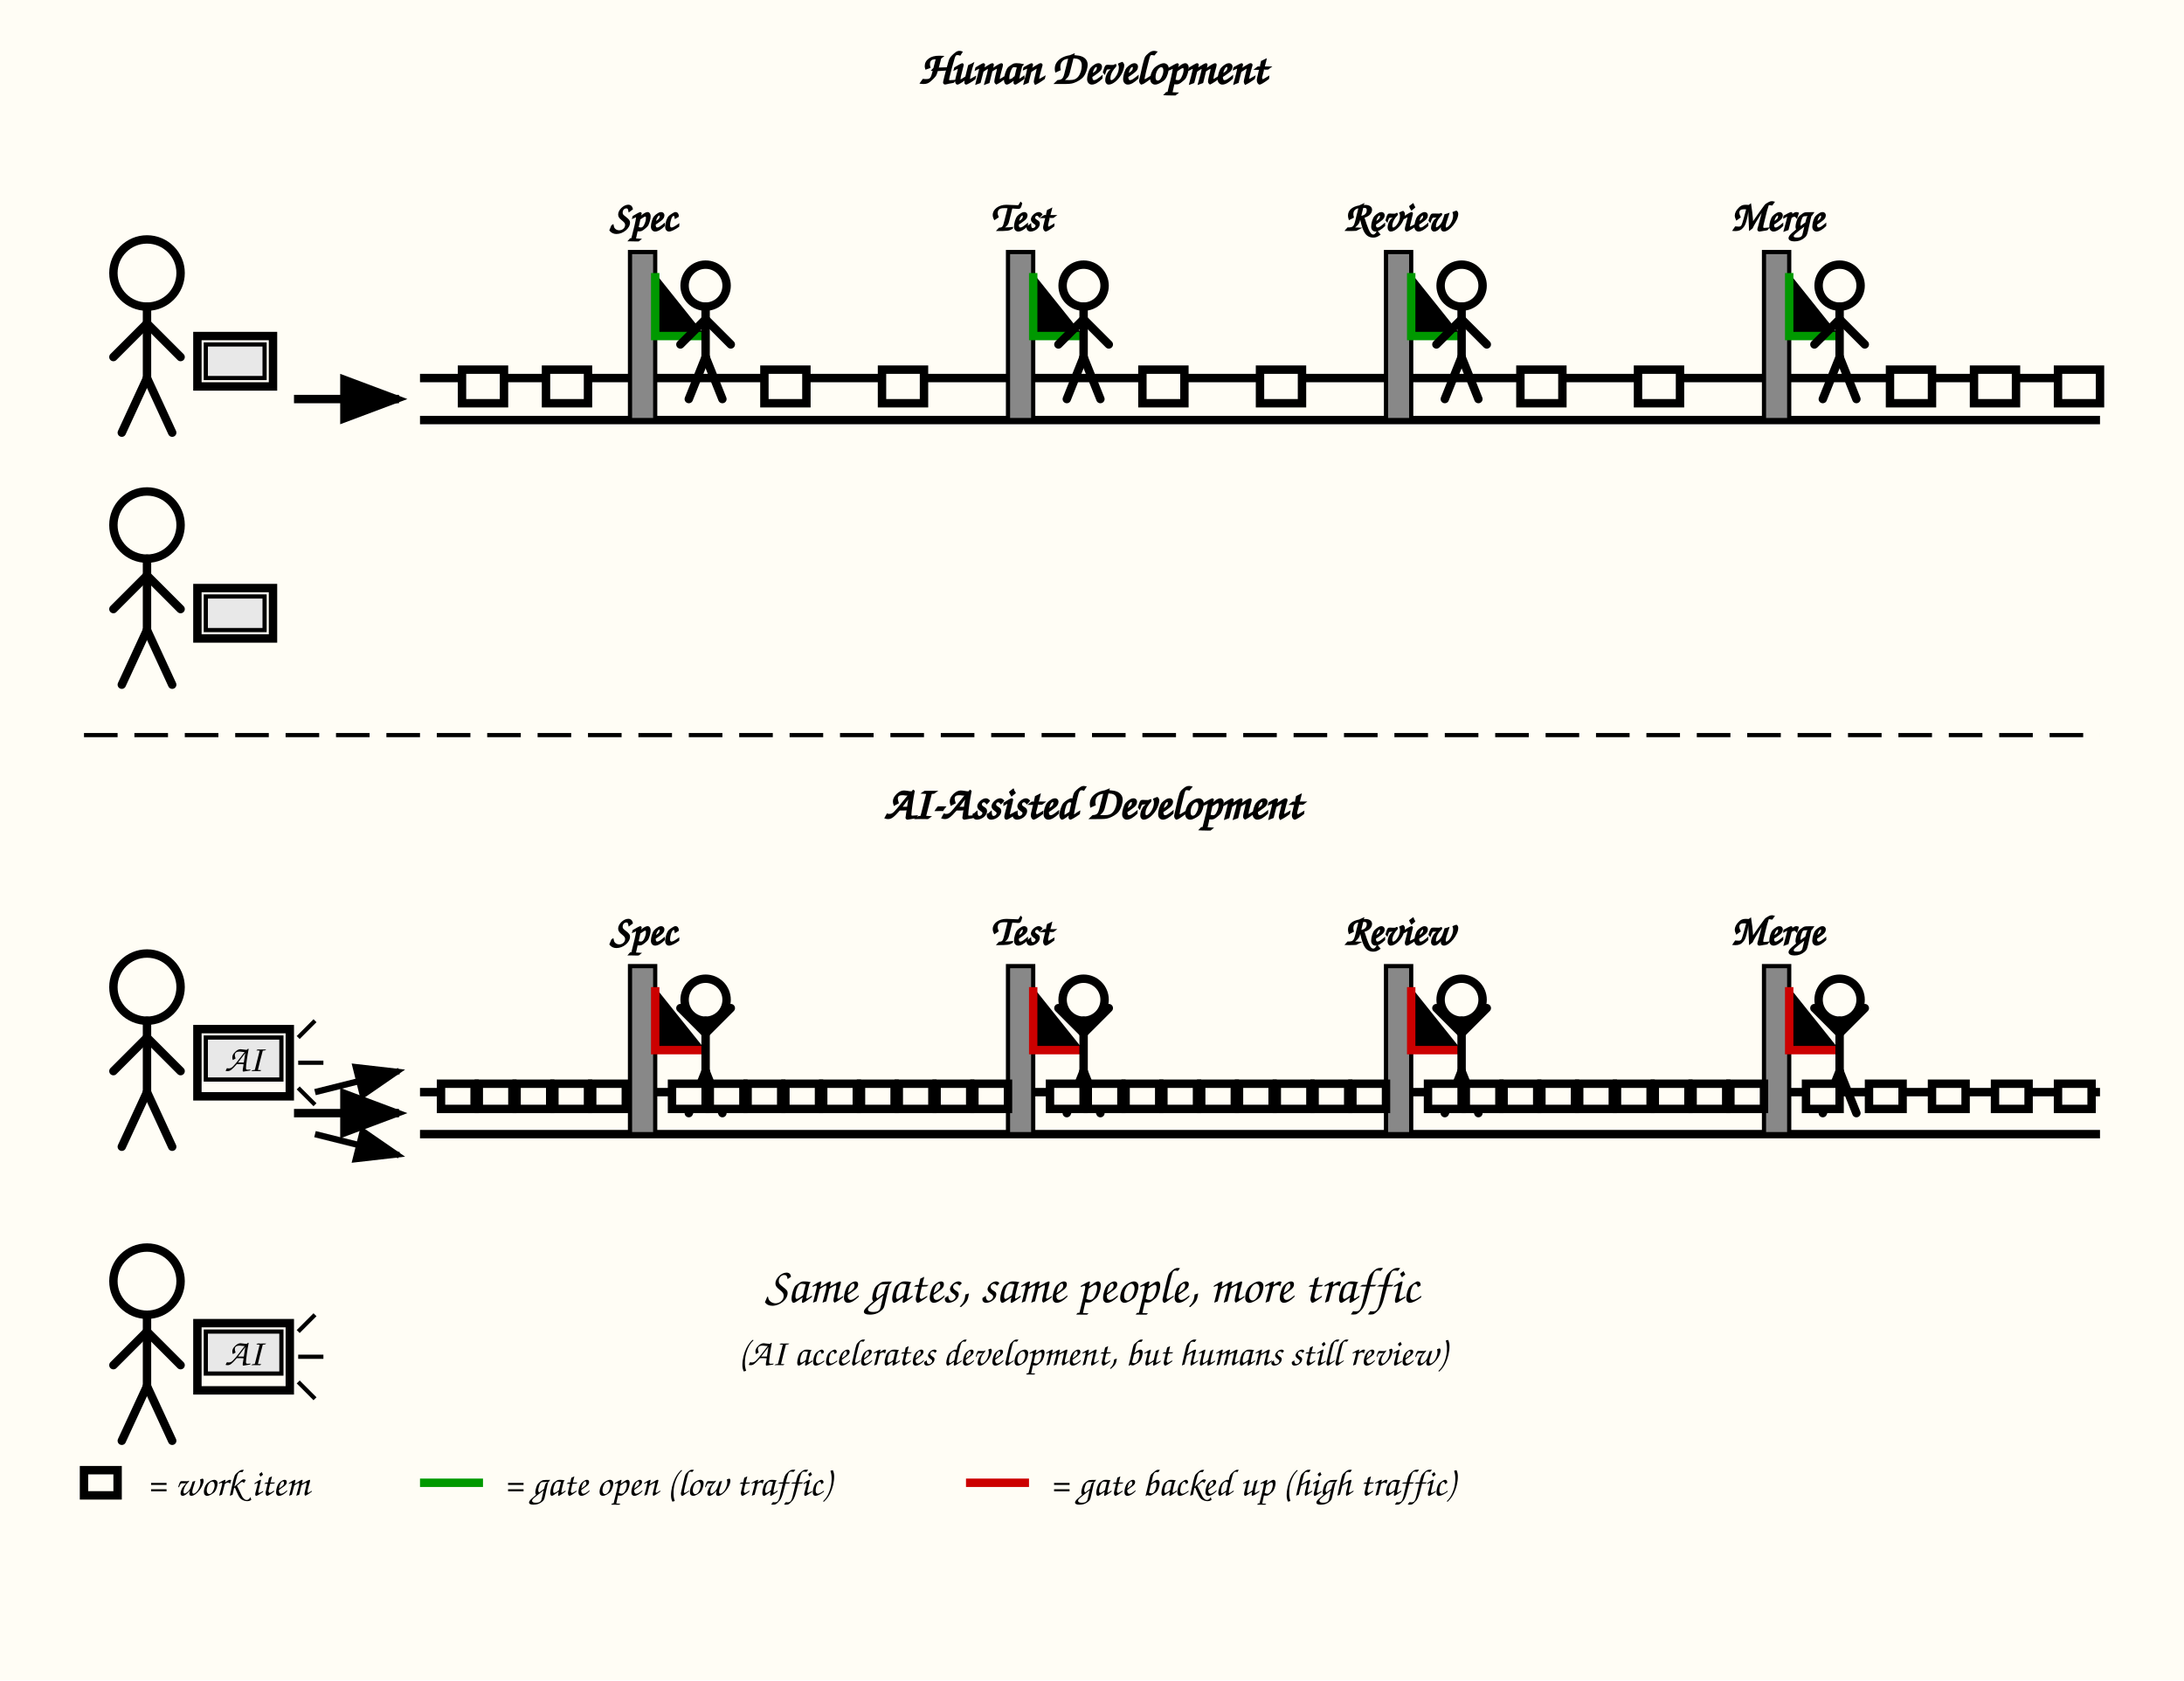
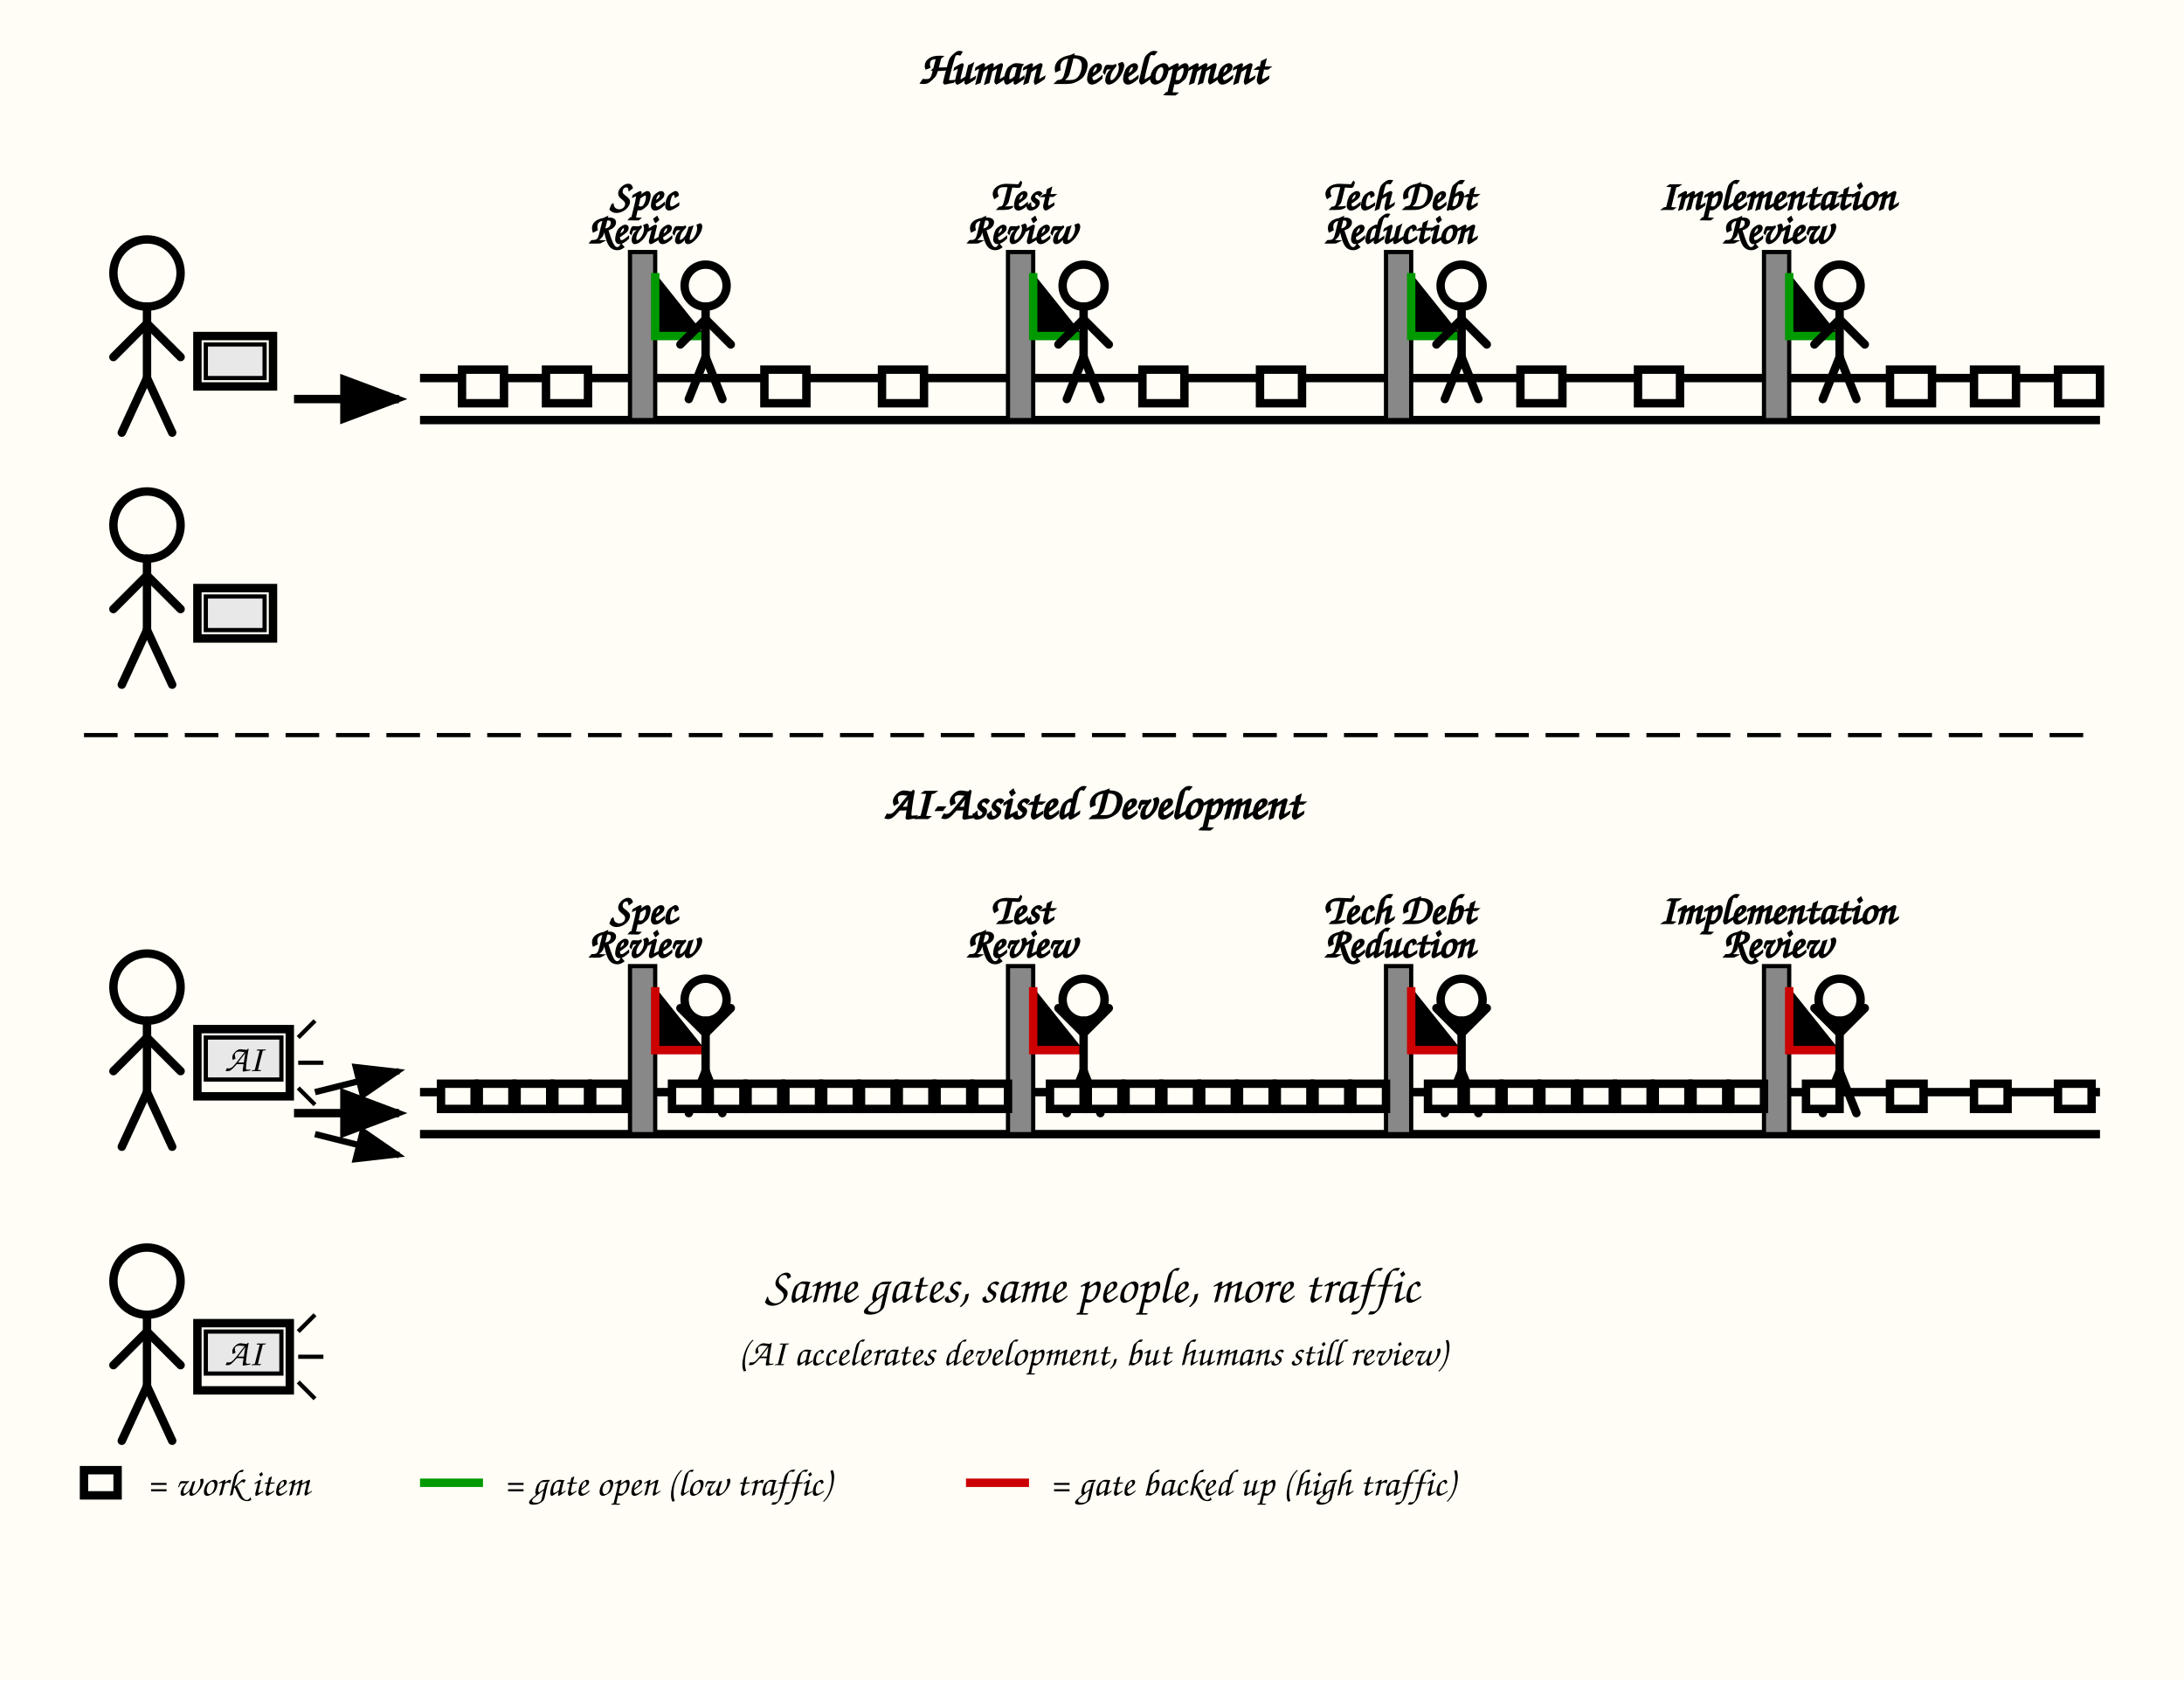
<svg xmlns="http://www.w3.org/2000/svg" viewBox="0 0 520 400">
  <style>
    .stick-line { fill: none; stroke: #000; stroke-width: 2; stroke-linecap: round; stroke-linejoin: round; }
    .stick-fill { fill: #fffdf5; stroke: #000; stroke-width: 2; }
    .stick-text { font-family: 'Comic Sans MS', 'Chalkboard', cursive; font-size: 9px; }
    .label { font-family: 'Comic Sans MS', 'Chalkboard', cursive; font-size: 10px; font-weight: bold; }
    .caption { font-family: 'Comic Sans MS', 'Chalkboard', cursive; font-size: 12px; }
    .title { font-family: 'Comic Sans MS', 'Chalkboard', cursive; font-size: 11px; font-weight: bold; }
  </style>
  <rect x="0" y="0" width="520" height="400" fill="#fffdf5" />
  <text x="260" y="20" class="title" text-anchor="middle">Human Development</text>
  <g transform="translate(15, 45)">
    <circle cx="20" cy="20" r="8" class="stick-fill" />
    <path d="M 20 28 L 20 45" class="stick-line" />
    <path d="M 20 32 L 12 40" class="stick-line" />
    <path d="M 20 32 L 28 40" class="stick-line" />
    <path d="M 20 45 L 14 58" class="stick-line" />
    <path d="M 20 45 L 26 58" class="stick-line" />
    <rect x="32" y="35" width="18" height="12" class="stick-fill" />
    <rect x="34" y="37" width="14" height="8" fill="#e8e8e8" stroke="#000" stroke-width="1" />
  </g>
  <g transform="translate(15, 105)">
    <circle cx="20" cy="20" r="8" class="stick-fill" />
    <path d="M 20 28 L 20 45" class="stick-line" />
    <path d="M 20 32 L 12 40" class="stick-line" />
    <path d="M 20 32 L 28 40" class="stick-line" />
    <path d="M 20 45 L 14 58" class="stick-line" />
    <path d="M 20 45 L 26 58" class="stick-line" />
    <rect x="32" y="35" width="18" height="12" class="stick-fill" />
    <rect x="34" y="37" width="14" height="8" fill="#e8e8e8" stroke="#000" stroke-width="1" />
  </g>
  <path d="M 70 95 L 95 95" stroke="#000" stroke-width="2" marker-end="url(#arrow)" />
  <defs>
    <marker id="arrow" markerWidth="8" markerHeight="6" refX="7" refY="3" orient="auto">
      <polygon points="0 0, 8 3, 0 6" fill="#000" />
    </marker>
  </defs>
  <path d="M 100 90 L 500 90" stroke="#000" stroke-width="2" />
  <path d="M 100 100 L 500 100" stroke="#000" stroke-width="2" />
  <rect x="150" y="60" width="6" height="40" fill="#888" stroke="#000" stroke-width="1" />
  <path d="M 156 65 L 156 80 L 168 80" stroke="#090" stroke-width="2" />
-   <text x="153" y="55" class="label" text-anchor="middle">Spec</text>
+   <text x="153" y="50" class="label" text-anchor="middle" font-size="8">Spec</text>
+   <text x="153" y="58" class="label" text-anchor="middle" font-size="8">Review</text>
  <circle cx="168" cy="68" r="5" class="stick-fill" />
  <path d="M 168 73 L 168 85" class="stick-line" />
  <path d="M 168 76 L 162 82" class="stick-line" />
  <path d="M 168 76 L 174 82" class="stick-line" />
  <path d="M 168 85 L 164 95" class="stick-line" />
  <path d="M 168 85 L 172 95" class="stick-line" />
  <rect x="240" y="60" width="6" height="40" fill="#888" stroke="#000" stroke-width="1" />
  <path d="M 246 65 L 246 80 L 258 80" stroke="#090" stroke-width="2" />
-   <text x="243" y="55" class="label" text-anchor="middle">Test</text>
+   <text x="243" y="50" class="label" text-anchor="middle" font-size="8">Test</text>
+   <text x="243" y="58" class="label" text-anchor="middle" font-size="8">Review</text>
  <circle cx="258" cy="68" r="5" class="stick-fill" />
  <path d="M 258 73 L 258 85" class="stick-line" />
  <path d="M 258 76 L 252 82" class="stick-line" />
  <path d="M 258 76 L 264 82" class="stick-line" />
  <path d="M 258 85 L 254 95" class="stick-line" />
  <path d="M 258 85 L 262 95" class="stick-line" />
  <rect x="330" y="60" width="6" height="40" fill="#888" stroke="#000" stroke-width="1" />
  <path d="M 336 65 L 336 80 L 348 80" stroke="#090" stroke-width="2" />
-   <text x="333" y="55" class="label" text-anchor="middle">Review</text>
+   <text x="333" y="50" class="label" text-anchor="middle" font-size="8">Tech Debt</text>
+   <text x="333" y="58" class="label" text-anchor="middle" font-size="8">Reduction</text>
  <circle cx="348" cy="68" r="5" class="stick-fill" />
  <path d="M 348 73 L 348 85" class="stick-line" />
  <path d="M 348 76 L 342 82" class="stick-line" />
  <path d="M 348 76 L 354 82" class="stick-line" />
  <path d="M 348 85 L 344 95" class="stick-line" />
  <path d="M 348 85 L 352 95" class="stick-line" />
  <rect x="420" y="60" width="6" height="40" fill="#888" stroke="#000" stroke-width="1" />
  <path d="M 426 65 L 426 80 L 438 80" stroke="#090" stroke-width="2" />
-   <text x="423" y="55" class="label" text-anchor="middle">Merge</text>
+   <text x="423" y="50" class="label" text-anchor="middle" font-size="8">Implementation</text>
+   <text x="423" y="58" class="label" text-anchor="middle" font-size="8">Review</text>
  <circle cx="438" cy="68" r="5" class="stick-fill" />
  <path d="M 438 73 L 438 85" class="stick-line" />
  <path d="M 438 76 L 432 82" class="stick-line" />
  <path d="M 438 76 L 444 82" class="stick-line" />
  <path d="M 438 85 L 434 95" class="stick-line" />
  <path d="M 438 85 L 442 95" class="stick-line" />
  <rect x="110" y="88" width="10" height="8" class="stick-fill" />
  <rect x="130" y="88" width="10" height="8" class="stick-fill" />
  <rect x="182" y="88" width="10" height="8" class="stick-fill" />
  <rect x="210" y="88" width="10" height="8" class="stick-fill" />
  <rect x="272" y="88" width="10" height="8" class="stick-fill" />
  <rect x="300" y="88" width="10" height="8" class="stick-fill" />
  <rect x="362" y="88" width="10" height="8" class="stick-fill" />
  <rect x="390" y="88" width="10" height="8" class="stick-fill" />
  <rect x="450" y="88" width="10" height="8" class="stick-fill" />
  <rect x="470" y="88" width="10" height="8" class="stick-fill" />
  <rect x="490" y="88" width="10" height="8" class="stick-fill" />
  <path d="M 20 175 L 500 175" stroke="#000" stroke-width="1" stroke-dasharray="8,4" />
  <text x="260" y="195" class="title" text-anchor="middle">AI-Assisted Development</text>
  <g transform="translate(15, 215)">
    <circle cx="20" cy="20" r="8" class="stick-fill" />
    <path d="M 20 28 L 20 45" class="stick-line" />
    <path d="M 20 32 L 12 40" class="stick-line" />
    <path d="M 20 32 L 28 40" class="stick-line" />
    <path d="M 20 45 L 14 58" class="stick-line" />
    <path d="M 20 45 L 26 58" class="stick-line" />
    <rect x="32" y="30" width="22" height="16" class="stick-fill" />
    <rect x="34" y="32" width="18" height="10" fill="#e8e8e8" stroke="#000" stroke-width="1" />
    <text x="43" y="40" class="stick-text" text-anchor="middle" font-size="6">AI</text>
    <path d="M 56 32 L 60 28" stroke="#000" stroke-width="1" />
    <path d="M 56 38 L 62 38" stroke="#000" stroke-width="1" />
    <path d="M 56 44 L 60 48" stroke="#000" stroke-width="1" />
  </g>
  <g transform="translate(15, 285)">
    <circle cx="20" cy="20" r="8" class="stick-fill" />
    <path d="M 20 28 L 20 45" class="stick-line" />
    <path d="M 20 32 L 12 40" class="stick-line" />
    <path d="M 20 32 L 28 40" class="stick-line" />
    <path d="M 20 45 L 14 58" class="stick-line" />
    <path d="M 20 45 L 26 58" class="stick-line" />
    <rect x="32" y="30" width="22" height="16" class="stick-fill" />
    <rect x="34" y="32" width="18" height="10" fill="#e8e8e8" stroke="#000" stroke-width="1" />
    <text x="43" y="40" class="stick-text" text-anchor="middle" font-size="6">AI</text>
    <path d="M 56 32 L 60 28" stroke="#000" stroke-width="1" />
    <path d="M 56 38 L 62 38" stroke="#000" stroke-width="1" />
    <path d="M 56 44 L 60 48" stroke="#000" stroke-width="1" />
  </g>
  <path d="M 70 265 L 95 265" stroke="#000" stroke-width="2" marker-end="url(#arrow)" />
  <path d="M 75 270 L 95 275" stroke="#000" stroke-width="1.5" marker-end="url(#arrow)" />
  <path d="M 75 260 L 95 255" stroke="#000" stroke-width="1.5" marker-end="url(#arrow)" />
  <path d="M 100 260 L 500 260" stroke="#000" stroke-width="2" />
  <path d="M 100 270 L 500 270" stroke="#000" stroke-width="2" />
  <rect x="150" y="230" width="6" height="40" fill="#888" stroke="#000" stroke-width="1" />
  <path d="M 156 235 L 156 250 L 168 250" stroke="#c00" stroke-width="2" />
-   <text x="153" y="225" class="label" text-anchor="middle">Spec</text>
+   <text x="153" y="220" class="label" text-anchor="middle" font-size="8">Spec</text>
+   <text x="153" y="228" class="label" text-anchor="middle" font-size="8">Review</text>
  <circle cx="168" cy="238" r="5" class="stick-fill" />
  <path d="M 168 243 L 168 255" class="stick-line" />
  <path d="M 168 246 L 162 240" class="stick-line" />
  <path d="M 168 246 L 174 240" class="stick-line" />
  <path d="M 168 255 L 164 265" class="stick-line" />
  <path d="M 168 255 L 172 265" class="stick-line" />
  <rect x="240" y="230" width="6" height="40" fill="#888" stroke="#000" stroke-width="1" />
  <path d="M 246 235 L 246 250 L 258 250" stroke="#c00" stroke-width="2" />
-   <text x="243" y="225" class="label" text-anchor="middle">Test</text>
+   <text x="243" y="220" class="label" text-anchor="middle" font-size="8">Test</text>
+   <text x="243" y="228" class="label" text-anchor="middle" font-size="8">Review</text>
  <circle cx="258" cy="238" r="5" class="stick-fill" />
  <path d="M 258 243 L 258 255" class="stick-line" />
  <path d="M 258 246 L 252 240" class="stick-line" />
  <path d="M 258 246 L 264 240" class="stick-line" />
  <path d="M 258 255 L 254 265" class="stick-line" />
  <path d="M 258 255 L 262 265" class="stick-line" />
  <rect x="330" y="230" width="6" height="40" fill="#888" stroke="#000" stroke-width="1" />
  <path d="M 336 235 L 336 250 L 348 250" stroke="#c00" stroke-width="2" />
-   <text x="333" y="225" class="label" text-anchor="middle">Review</text>
+   <text x="333" y="220" class="label" text-anchor="middle" font-size="8">Tech Debt</text>
+   <text x="333" y="228" class="label" text-anchor="middle" font-size="8">Reduction</text>
  <circle cx="348" cy="238" r="5" class="stick-fill" />
  <path d="M 348 243 L 348 255" class="stick-line" />
  <path d="M 348 246 L 342 240" class="stick-line" />
  <path d="M 348 246 L 354 240" class="stick-line" />
  <path d="M 348 255 L 344 265" class="stick-line" />
  <path d="M 348 255 L 352 265" class="stick-line" />
  <rect x="420" y="230" width="6" height="40" fill="#888" stroke="#000" stroke-width="1" />
  <path d="M 426 235 L 426 250 L 438 250" stroke="#c00" stroke-width="2" />
-   <text x="423" y="225" class="label" text-anchor="middle">Merge</text>
+   <text x="423" y="220" class="label" text-anchor="middle" font-size="8">Implementation</text>
+   <text x="423" y="228" class="label" text-anchor="middle" font-size="8">Review</text>
  <circle cx="438" cy="238" r="5" class="stick-fill" />
  <path d="M 438 243 L 438 255" class="stick-line" />
  <path d="M 438 246 L 432 240" class="stick-line" />
  <path d="M 438 246 L 444 240" class="stick-line" />
  <path d="M 438 255 L 434 265" class="stick-line" />
  <path d="M 438 255 L 442 265" class="stick-line" />
  <rect x="105" y="258" width="8" height="6" class="stick-fill" />
  <rect x="114" y="258" width="8" height="6" class="stick-fill" />
  <rect x="123" y="258" width="8" height="6" class="stick-fill" />
  <rect x="132" y="258" width="8" height="6" class="stick-fill" />
  <rect x="141" y="258" width="8" height="6" class="stick-fill" />
  <rect x="160" y="258" width="8" height="6" class="stick-fill" />
  <rect x="169" y="258" width="8" height="6" class="stick-fill" />
  <rect x="178" y="258" width="8" height="6" class="stick-fill" />
  <rect x="187" y="258" width="8" height="6" class="stick-fill" />
  <rect x="196" y="258" width="8" height="6" class="stick-fill" />
  <rect x="205" y="258" width="8" height="6" class="stick-fill" />
  <rect x="214" y="258" width="8" height="6" class="stick-fill" />
  <rect x="223" y="258" width="8" height="6" class="stick-fill" />
  <rect x="232" y="258" width="8" height="6" class="stick-fill" />
  <rect x="250" y="258" width="8" height="6" class="stick-fill" />
  <rect x="259" y="258" width="8" height="6" class="stick-fill" />
  <rect x="268" y="258" width="8" height="6" class="stick-fill" />
  <rect x="277" y="258" width="8" height="6" class="stick-fill" />
  <rect x="286" y="258" width="8" height="6" class="stick-fill" />
  <rect x="295" y="258" width="8" height="6" class="stick-fill" />
  <rect x="304" y="258" width="8" height="6" class="stick-fill" />
  <rect x="313" y="258" width="8" height="6" class="stick-fill" />
  <rect x="322" y="258" width="8" height="6" class="stick-fill" />
  <rect x="340" y="258" width="8" height="6" class="stick-fill" />
  <rect x="349" y="258" width="8" height="6" class="stick-fill" />
  <rect x="358" y="258" width="8" height="6" class="stick-fill" />
  <rect x="367" y="258" width="8" height="6" class="stick-fill" />
  <rect x="376" y="258" width="8" height="6" class="stick-fill" />
  <rect x="385" y="258" width="8" height="6" class="stick-fill" />
  <rect x="394" y="258" width="8" height="6" class="stick-fill" />
  <rect x="403" y="258" width="8" height="6" class="stick-fill" />
  <rect x="412" y="258" width="8" height="6" class="stick-fill" />
  <rect x="430" y="258" width="8" height="6" class="stick-fill" />
-   <rect x="445" y="258" width="8" height="6" class="stick-fill" />
-   <rect x="460" y="258" width="8" height="6" class="stick-fill" />
-   <rect x="475" y="258" width="8" height="6" class="stick-fill" />
+   <rect x="450" y="258" width="8" height="6" class="stick-fill" />
+   <rect x="470" y="258" width="8" height="6" class="stick-fill" />
  <rect x="490" y="258" width="8" height="6" class="stick-fill" />
  <text x="260" y="310" class="caption" text-anchor="middle">Same gates, same people, more traffic</text>
  <text x="260" y="325" class="stick-text" text-anchor="middle">(AI accelerates development, but humans still review)</text>
  <rect x="20" y="350" width="8" height="6" class="stick-fill" />
  <text x="35" y="356" class="stick-text">= work item</text>
  <path d="M 100 353 L 115 353" stroke="#090" stroke-width="2" />
  <text x="120" y="356" class="stick-text">= gate open (low traffic)</text>
  <path d="M 230 353 L 245 353" stroke="#c00" stroke-width="2" />
  <text x="250" y="356" class="stick-text">= gate backed up (high traffic)</text>
</svg>
